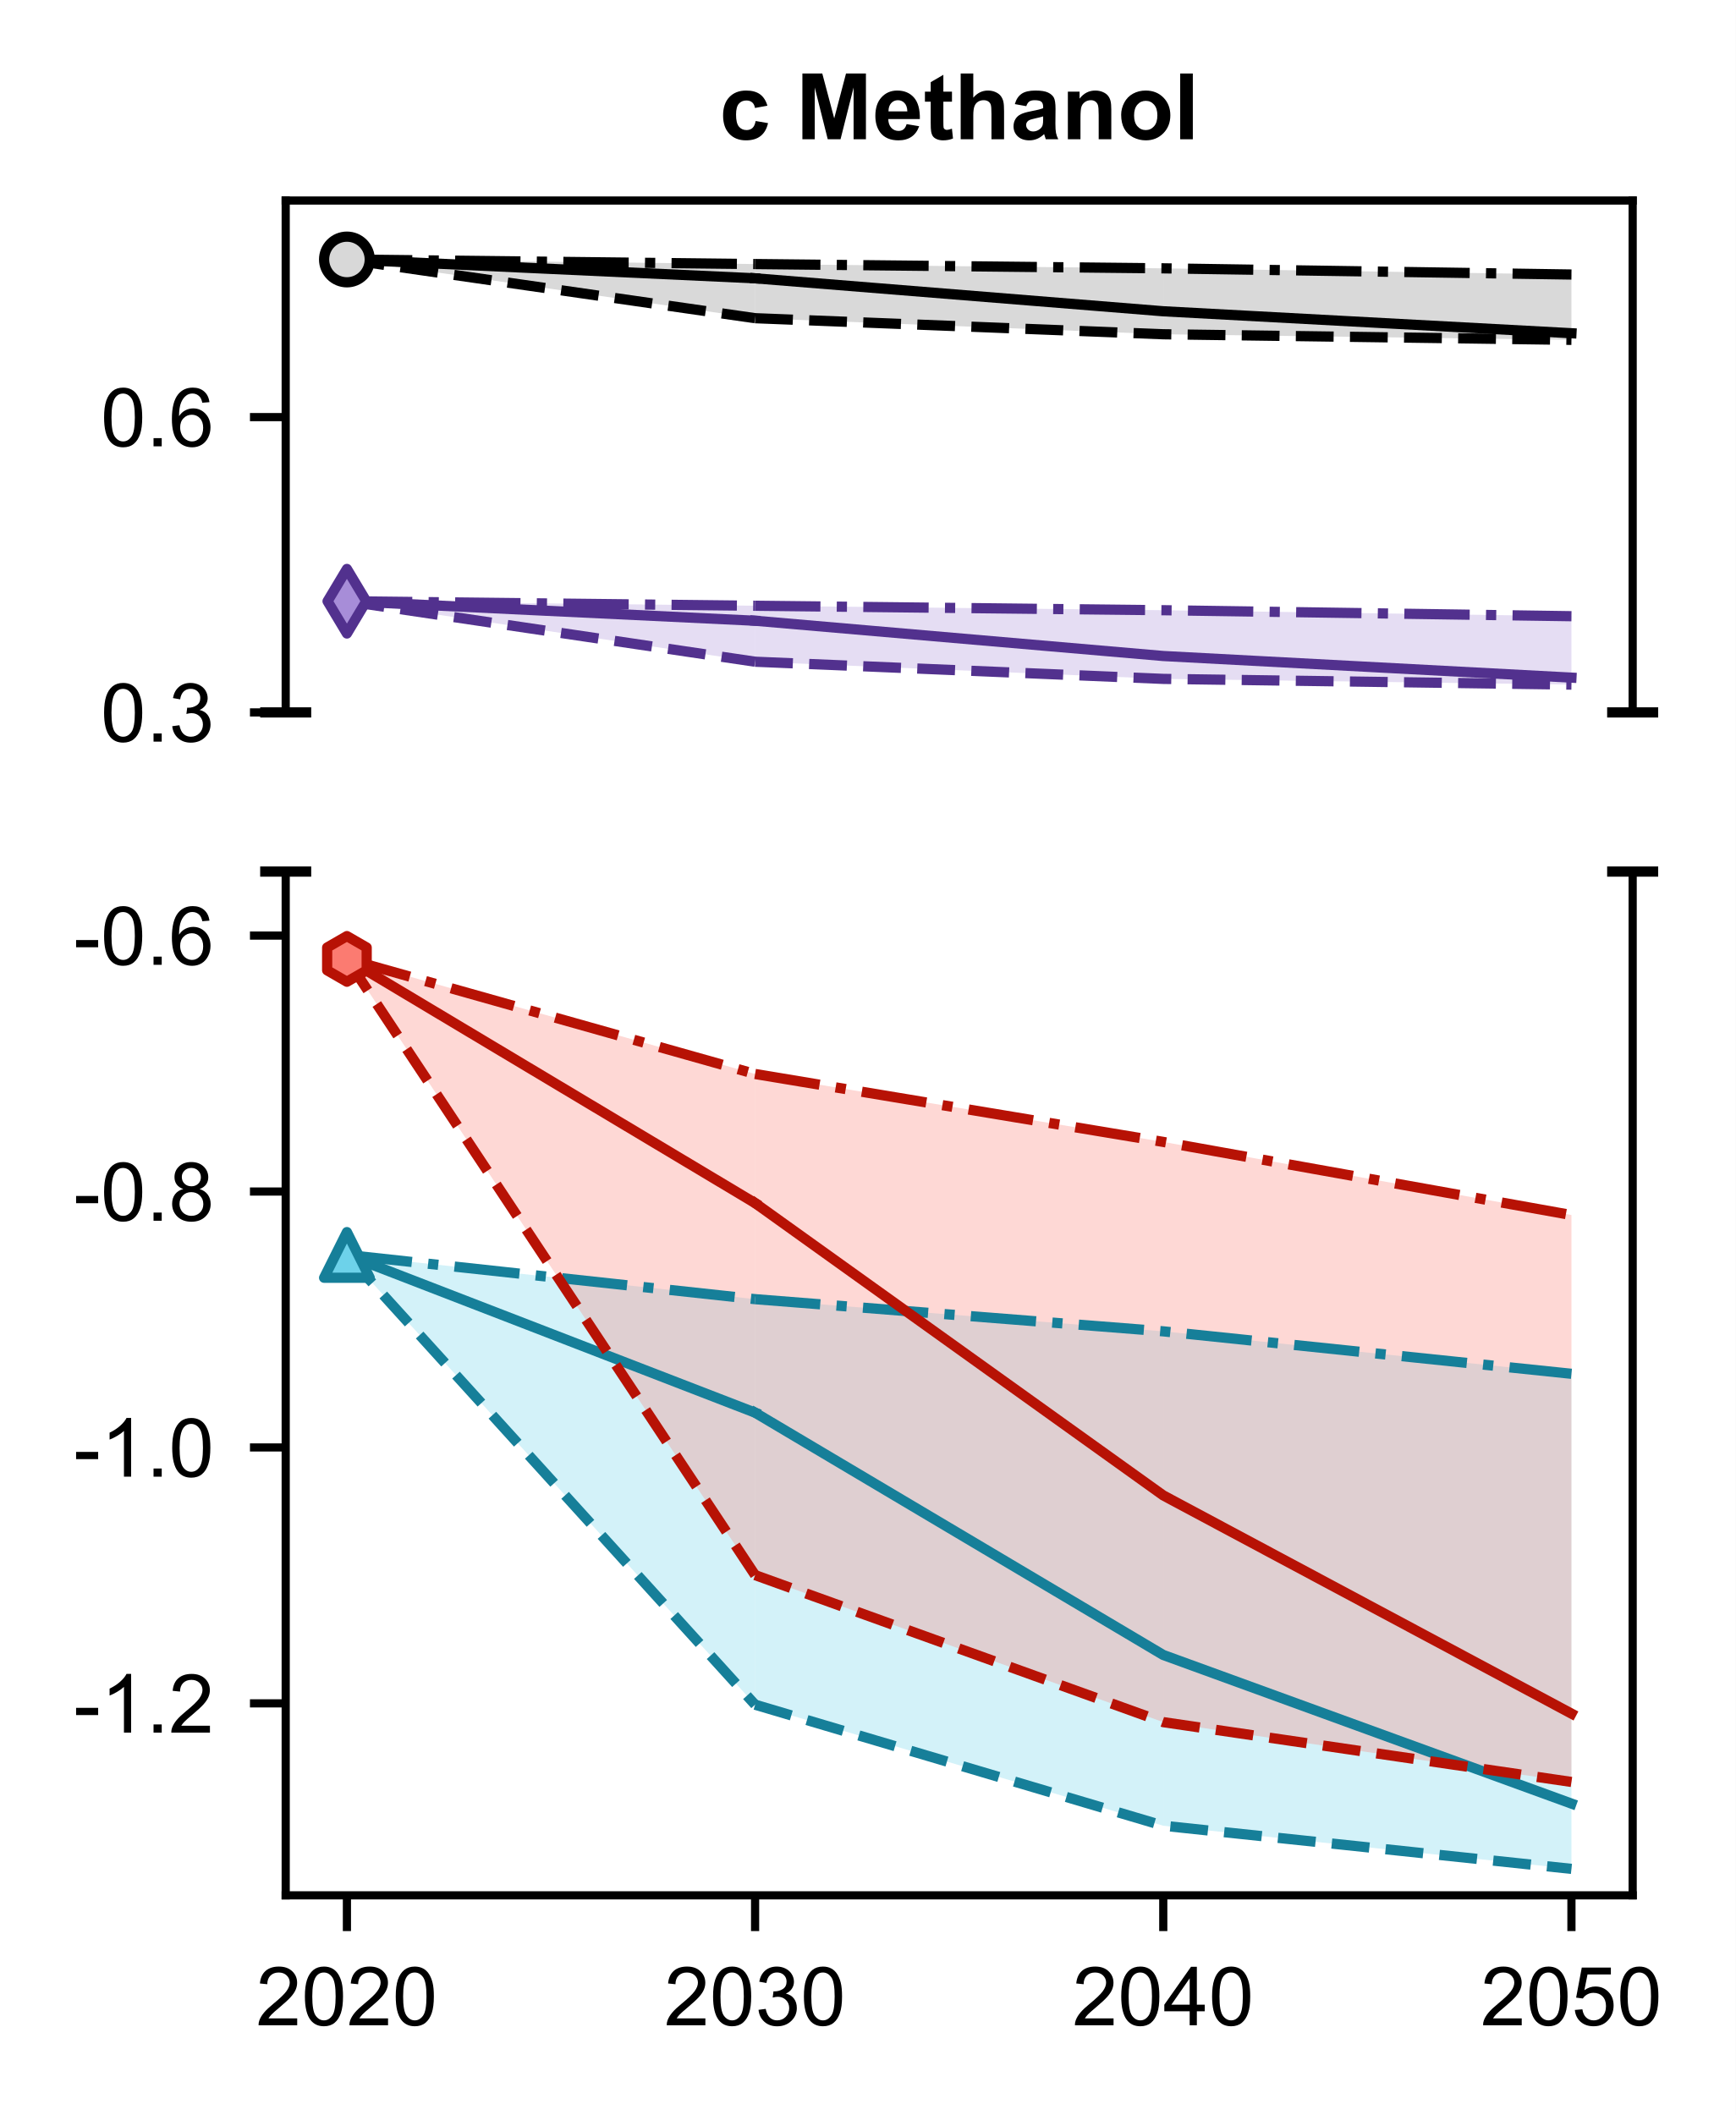
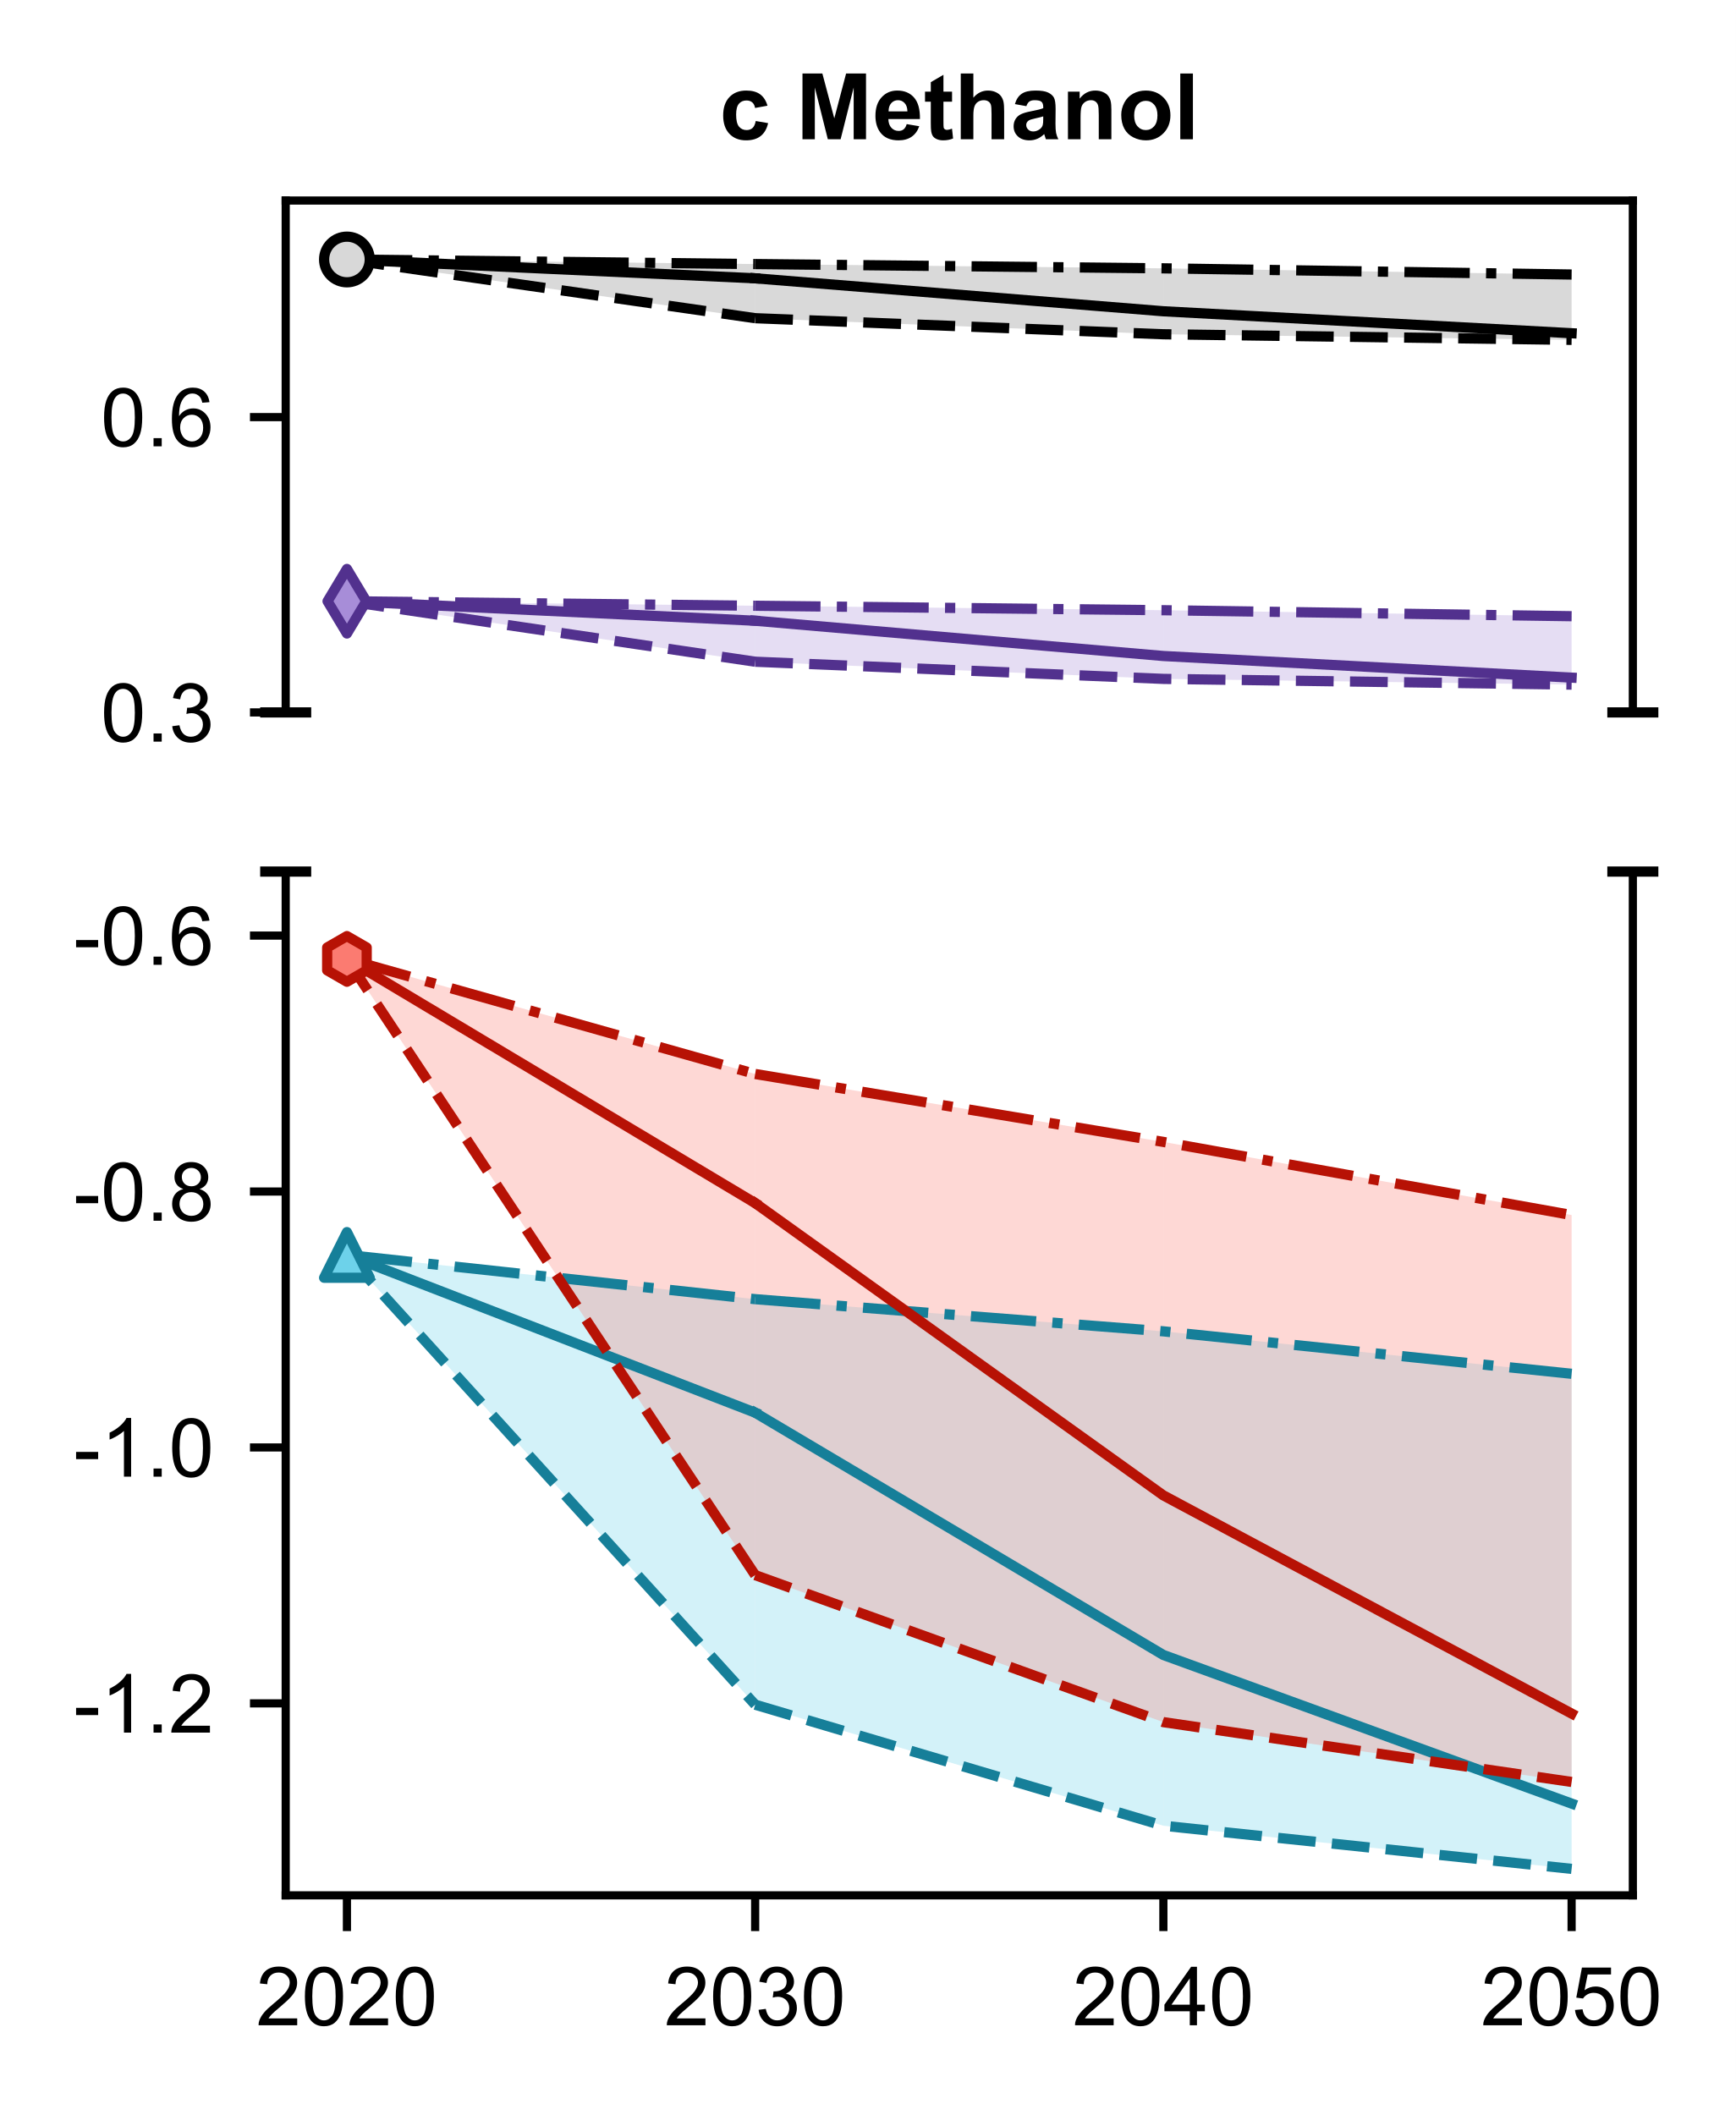
- <svg xmlns="http://www.w3.org/2000/svg" xmlns:xlink="http://www.w3.org/1999/xlink" width="170.022pt" height="207.167pt" viewBox="0 0 170.022 207.167" version="1.1">
+ <svg xmlns="http://www.w3.org/2000/svg" xmlns:xlink="http://www.w3.org/1999/xlink" width="170.037pt" height="207.167pt" viewBox="0 0 170.037 207.167" version="1.1">
  <defs>
    <style type="text/css">*{stroke-linejoin: round; stroke-linecap: butt}</style>
  </defs>
  <g id="figure_1">
    <g id="patch_1">
-       <path d="M 0 207.167  L 170.022 207.167  L 170.022 0  L 0 0  z " style="fill: #ffffff" />
+       <path d="M 0 207.167  L 170.037 207.167  L 170.037 0  L 0 0  z " style="fill: #ffffff" />
    </g>
    <g id="axes_1">
      <g id="patch_2">
-         <path d="M 27.984 69.781  L 159.921 69.781  L 159.921 19.642  L 27.984 19.642  z " style="fill: #ffffff" />
+         <path d="M 27.984 69.781  L 159.938 69.781  L 159.938 19.642  L 27.984 19.642  z " style="fill: #ffffff" />
      </g>
      <g id="patch_3">
-         <path d="M 33.981 25.416  L 73.962 31.168  L 73.962 25.864  z " clip-path="url(#pe5d20d874a)" style="fill: #808080; opacity: 0.3" />
+         <path d="M 33.982 25.416  L 73.968 31.168  L 73.968 25.864  z " clip-path="url(#p5c26775527)" style="fill: #808080; opacity: 0.3" />
      </g>
      <g id="patch_4">
-         <path d="M 73.962 31.168  L 113.943 32.741  L 113.943 26.284  L 73.962 25.864  z " clip-path="url(#pe5d20d874a)" style="fill: #808080; opacity: 0.3" />
+         <path d="M 73.968 31.168  L 113.954 32.741  L 113.954 26.284  L 73.968 25.864  z " clip-path="url(#p5c26775527)" style="fill: #808080; opacity: 0.3" />
      </g>
      <g id="patch_5">
-         <path d="M 113.943 32.741  L 153.924 33.289  L 153.924 26.89  L 113.943 26.284  z " clip-path="url(#pe5d20d874a)" style="fill: #808080; opacity: 0.3" />
+         <path d="M 113.954 32.741  L 153.94 33.289  L 153.94 26.89  L 113.954 26.284  z " clip-path="url(#p5c26775527)" style="fill: #808080; opacity: 0.3" />
      </g>
      <g id="patch_6">
-         <path d="M 33.981 58.891  L 73.962 64.816  L 73.962 59.334  z " clip-path="url(#pe5d20d874a)" style="fill: #a78dd8; opacity: 0.3" />
+         <path d="M 33.982 58.891  L 73.968 64.816  L 73.968 59.334  z " clip-path="url(#p5c26775527)" style="fill: #a78dd8; opacity: 0.3" />
      </g>
      <g id="patch_7">
-         <path d="M 73.962 64.816  L 113.943 66.498  L 113.943 59.771  L 73.962 59.334  z " clip-path="url(#pe5d20d874a)" style="fill: #a78dd8; opacity: 0.3" />
+         <path d="M 73.968 64.816  L 113.954 66.498  L 113.954 59.771  L 73.968 59.334  z " clip-path="url(#p5c26775527)" style="fill: #a78dd8; opacity: 0.3" />
      </g>
      <g id="patch_8">
-         <path d="M 113.943 66.498  L 153.924 67.058  L 153.924 60.358  L 113.943 59.771  z " clip-path="url(#pe5d20d874a)" style="fill: #a78dd8; opacity: 0.3" />
+         <path d="M 113.954 66.498  L 153.94 67.058  L 153.94 60.358  L 113.954 59.771  z " clip-path="url(#p5c26775527)" style="fill: #a78dd8; opacity: 0.3" />
      </g>
      <g id="line2d_1">
-         <path d="M 33.981 25.416  L 73.962 27.261  " clip-path="url(#pe5d20d874a)" style="fill: none; stroke: #000000; stroke-linecap: square" />
+         <path d="M 33.982 25.416  L 73.968 27.261  " clip-path="url(#p5c26775527)" style="fill: none; stroke: #000000; stroke-linecap: square" />
      </g>
      <g id="line2d_2">
-         <path d="M 73.962 27.261  L 113.943 30.489  L 153.924 32.64  " clip-path="url(#pe5d20d874a)" style="fill: none; stroke: #000000; stroke-linecap: square" />
+         <path d="M 73.968 27.261  L 113.954 30.489  L 153.94 32.64  " clip-path="url(#p5c26775527)" style="fill: none; stroke: #000000; stroke-linecap: square" />
      </g>
      <g id="line2d_3">
-         <path d="M 33.981 25.416  L 73.962 25.864  " clip-path="url(#pe5d20d874a)" style="fill: none; stroke-dasharray: 6.4,1.6,1,1.6; stroke-dashoffset: 0; stroke: #000000" />
+         <path d="M 33.982 25.416  L 73.968 25.864  " clip-path="url(#p5c26775527)" style="fill: none; stroke-dasharray: 6.4,1.6,1,1.6; stroke-dashoffset: 0; stroke: #000000" />
      </g>
      <g id="line2d_4">
-         <path d="M 73.962 25.864  L 113.943 26.284  L 153.924 26.89  " clip-path="url(#pe5d20d874a)" style="fill: none; stroke-dasharray: 6.4,1.6,1,1.6; stroke-dashoffset: 0; stroke: #000000" />
+         <path d="M 73.968 25.864  L 113.954 26.284  L 153.94 26.89  " clip-path="url(#p5c26775527)" style="fill: none; stroke-dasharray: 6.4,1.6,1,1.6; stroke-dashoffset: 0; stroke: #000000" />
      </g>
      <g id="line2d_5">
-         <path d="M 33.981 25.416  L 73.962 31.168  " clip-path="url(#pe5d20d874a)" style="fill: none; stroke-dasharray: 3.7,1.6; stroke-dashoffset: 0; stroke: #000000" />
+         <path d="M 33.982 25.416  L 73.968 31.168  " clip-path="url(#p5c26775527)" style="fill: none; stroke-dasharray: 3.7,1.6; stroke-dashoffset: 0; stroke: #000000" />
      </g>
      <g id="line2d_6">
-         <path d="M 73.962 31.168  L 113.943 32.741  L 153.924 33.289  " clip-path="url(#pe5d20d874a)" style="fill: none; stroke-dasharray: 3.7,1.6; stroke-dashoffset: 0; stroke: #000000" />
+         <path d="M 73.968 31.168  L 113.954 32.741  L 153.94 33.289  " clip-path="url(#p5c26775527)" style="fill: none; stroke-dasharray: 3.7,1.6; stroke-dashoffset: 0; stroke: #000000" />
      </g>
      <g id="line2d_7">
-         <path d="M 33.981 58.891  L 73.962 60.802  " clip-path="url(#pe5d20d874a)" style="fill: none; stroke: #52318e; stroke-linecap: square" />
+         <path d="M 33.982 58.891  L 73.968 60.802  " clip-path="url(#p5c26775527)" style="fill: none; stroke: #52318e; stroke-linecap: square" />
      </g>
      <g id="line2d_8">
-         <path d="M 73.962 60.802  L 113.943 64.257  L 153.924 66.375  " clip-path="url(#pe5d20d874a)" style="fill: none; stroke: #52318e; stroke-linecap: square" />
+         <path d="M 73.968 60.802  L 113.954 64.257  L 153.94 66.375  " clip-path="url(#p5c26775527)" style="fill: none; stroke: #52318e; stroke-linecap: square" />
      </g>
      <g id="line2d_9">
-         <path d="M 33.981 58.891  L 73.962 59.334  " clip-path="url(#pe5d20d874a)" style="fill: none; stroke-dasharray: 6.4,1.6,1,1.6; stroke-dashoffset: 0; stroke: #52318e" />
+         <path d="M 33.982 58.891  L 73.968 59.334  " clip-path="url(#p5c26775527)" style="fill: none; stroke-dasharray: 6.4,1.6,1,1.6; stroke-dashoffset: 0; stroke: #52318e" />
      </g>
      <g id="line2d_10">
-         <path d="M 73.962 59.334  L 113.943 59.771  L 153.924 60.358  " clip-path="url(#pe5d20d874a)" style="fill: none; stroke-dasharray: 6.4,1.6,1,1.6; stroke-dashoffset: 0; stroke: #52318e" />
+         <path d="M 73.968 59.334  L 113.954 59.771  L 153.94 60.358  " clip-path="url(#p5c26775527)" style="fill: none; stroke-dasharray: 6.4,1.6,1,1.6; stroke-dashoffset: 0; stroke: #52318e" />
      </g>
      <g id="line2d_11">
-         <path d="M 33.981 58.891  L 73.962 64.816  " clip-path="url(#pe5d20d874a)" style="fill: none; stroke-dasharray: 3.7,1.6; stroke-dashoffset: 0; stroke: #52318e" />
+         <path d="M 33.982 58.891  L 73.968 64.816  " clip-path="url(#p5c26775527)" style="fill: none; stroke-dasharray: 3.7,1.6; stroke-dashoffset: 0; stroke: #52318e" />
      </g>
      <g id="line2d_12">
-         <path d="M 73.962 64.816  L 113.943 66.498  L 153.924 67.058  " clip-path="url(#pe5d20d874a)" style="fill: none; stroke-dasharray: 3.7,1.6; stroke-dashoffset: 0; stroke: #52318e" />
+         <path d="M 73.968 64.816  L 113.954 66.498  L 153.94 67.058  " clip-path="url(#p5c26775527)" style="fill: none; stroke-dasharray: 3.7,1.6; stroke-dashoffset: 0; stroke: #52318e" />
      </g>
      <g id="matplotlib.axis_1">
        <g id="xtick_1" />
        <g id="xtick_2" />
        <g id="xtick_3" />
        <g id="xtick_4" />
      </g>
      <g id="matplotlib.axis_2">
        <g id="ytick_1">
          <g id="line2d_13">
            <defs>
-               <path id="m8ff07adac3" d="M 0 0  L -3.5 0  " style="stroke: #000000; stroke-width: 0.8" />
+               <path id="m4f7447d73f" d="M 0 0  L -3.5 0  " style="stroke: #000000; stroke-width: 0.8" />
            </defs>
            <g>
-               <use xlink:href="#m8ff07adac3" x="27.984" y="69.781" style="stroke: #000000; stroke-width: 0.8" />
+               <use xlink:href="#m4f7447d73f" x="27.984" y="69.781" style="stroke: #000000; stroke-width: 0.8" />
            </g>
          </g>
          <g id="text_1">
            <g transform="translate(9.86375 72.64377) scale(0.08 -0.08)">
              <defs>
                <path id="ArialMT-30" d="M 266 2259  Q 266 3072 433 3567  Q 600 4063 929 4331  Q 1259 4600 1759 4600  Q 2128 4600 2406 4451  Q 2684 4303 2865 4023  Q 3047 3744 3150 3342  Q 3253 2941 3253 2259  Q 3253 1453 3087 958  Q 2922 463 2592 192  Q 2263 -78 1759 -78  Q 1097 -78 719 397  Q 266 969 266 2259  z M 844 2259  Q 844 1131 1108 757  Q 1372 384 1759 384  Q 2147 384 2411 759  Q 2675 1134 2675 2259  Q 2675 3391 2411 3762  Q 2147 4134 1753 4134  Q 1366 4134 1134 3806  Q 844 3388 844 2259  z " transform="scale(0.015625)" />
                <path id="ArialMT-2e" d="M 581 0  L 581 641  L 1222 641  L 1222 0  L 581 0  z " transform="scale(0.015625)" />
                <path id="ArialMT-33" d="M 269 1209  L 831 1284  Q 928 806 1161 595  Q 1394 384 1728 384  Q 2125 384 2398 659  Q 2672 934 2672 1341  Q 2672 1728 2419 1979  Q 2166 2231 1775 2231  Q 1616 2231 1378 2169  L 1441 2663  Q 1497 2656 1531 2656  Q 1891 2656 2178 2843  Q 2466 3031 2466 3422  Q 2466 3731 2256 3934  Q 2047 4138 1716 4138  Q 1388 4138 1169 3931  Q 950 3725 888 3313  L 325 3413  Q 428 3978 793 4289  Q 1159 4600 1703 4600  Q 2078 4600 2393 4439  Q 2709 4278 2876 4000  Q 3044 3722 3044 3409  Q 3044 3113 2884 2869  Q 2725 2625 2413 2481  Q 2819 2388 3044 2092  Q 3269 1797 3269 1353  Q 3269 753 2831 336  Q 2394 -81 1725 -81  Q 1122 -81 723 278  Q 325 638 269 1209  z " transform="scale(0.015625)" />
              </defs>
              <use xlink:href="#ArialMT-30" />
              <use xlink:href="#ArialMT-2e" x="55.615" />
              <use xlink:href="#ArialMT-33" x="83.398" />
            </g>
          </g>
        </g>
        <g id="ytick_2">
          <g id="line2d_14">
            <g>
-               <use xlink:href="#m8ff07adac3" x="27.984" y="40.855" style="stroke: #000000; stroke-width: 0.8" />
+               <use xlink:href="#m4f7447d73f" x="27.984" y="40.855" style="stroke: #000000; stroke-width: 0.8" />
            </g>
          </g>
          <g id="text_2">
            <g transform="translate(9.86375 43.71765) scale(0.08 -0.08)">
              <defs>
                <path id="ArialMT-36" d="M 3184 3459  L 2625 3416  Q 2550 3747 2413 3897  Q 2184 4138 1850 4138  Q 1581 4138 1378 3988  Q 1113 3794 959 3422  Q 806 3050 800 2363  Q 1003 2672 1297 2822  Q 1591 2972 1913 2972  Q 2475 2972 2870 2558  Q 3266 2144 3266 1488  Q 3266 1056 3080 686  Q 2894 316 2569 119  Q 2244 -78 1831 -78  Q 1128 -78 684 439  Q 241 956 241 2144  Q 241 3472 731 4075  Q 1159 4600 1884 4600  Q 2425 4600 2770 4297  Q 3116 3994 3184 3459  z M 888 1484  Q 888 1194 1011 928  Q 1134 663 1356 523  Q 1578 384 1822 384  Q 2178 384 2434 671  Q 2691 959 2691 1453  Q 2691 1928 2437 2201  Q 2184 2475 1800 2475  Q 1419 2475 1153 2201  Q 888 1928 888 1484  z " transform="scale(0.015625)" />
              </defs>
              <use xlink:href="#ArialMT-30" />
              <use xlink:href="#ArialMT-2e" x="55.615" />
              <use xlink:href="#ArialMT-36" x="83.398" />
            </g>
          </g>
        </g>
      </g>
      <g id="PathCollection_1">
        <defs>
-           <path id="m66a19f32ad" d="M 0 2.236  C 0.593 2.236 1.162 2 1.581 1.581  C 2 1.162 2.236 0.593 2.236 0  C 2.236 -0.593 2 -1.162 1.581 -1.581  C 1.162 -2 0.593 -2.236 0 -2.236  C -0.593 -2.236 -1.162 -2 -1.581 -1.581  C -2 -1.162 -2.236 -0.593 -2.236 0  C -2.236 0.593 -2 1.162 -1.581 1.581  C -1.162 2 -0.593 2.236 0 2.236  z " style="stroke: #000000" />
+           <path id="m47ed96997f" d="M 0 2.236  C 0.593 2.236 1.162 2 1.581 1.581  C 2 1.162 2.236 0.593 2.236 0  C 2.236 -0.593 2 -1.162 1.581 -1.581  C 1.162 -2 0.593 -2.236 0 -2.236  C -0.593 -2.236 -1.162 -2 -1.581 -1.581  C -2 -1.162 -2.236 -0.593 -2.236 0  C -2.236 0.593 -2 1.162 -1.581 1.581  C -1.162 2 -0.593 2.236 0 2.236  z " style="stroke: #000000" />
        </defs>
-         <g clip-path="url(#pe5d20d874a)">
-           <use xlink:href="#m66a19f32ad" x="33.981" y="25.416" style="fill: #d8d8d8; stroke: #000000" />
+         <g clip-path="url(#p5c26775527)">
+           <use xlink:href="#m47ed96997f" x="33.982" y="25.416" style="fill: #d8d8d8; stroke: #000000" />
        </g>
      </g>
      <g id="PathCollection_2">
        <defs>
-           <path id="m0e14eef27b" d="M -0 3.162  L 1.897 0  L 0 -3.162  L -1.897 -0  z " style="stroke: #52318e" />
+           <path id="m29e909299b" d="M 0 3.162  L 1.897 0  L 0 -3.162  L -1.897 0  z " style="stroke: #52318e" />
        </defs>
-         <g clip-path="url(#pe5d20d874a)">
-           <use xlink:href="#m0e14eef27b" x="33.981" y="58.891" style="fill: #a78dd8; stroke: #52318e" />
+         <g clip-path="url(#p5c26775527)">
+           <use xlink:href="#m29e909299b" x="33.982" y="58.891" style="fill: #a78dd8; stroke: #52318e" />
        </g>
      </g>
      <g id="line2d_15">
        <defs>
-           <path id="mdd21fb5e72" d="M -2.5 0  L 2.5 0  " style="stroke: #000000" />
+           <path id="m0e7f9025e4" d="M -2.5 0  L 2.5 0  " style="stroke: #000000" />
        </defs>
        <g>
-           <use xlink:href="#mdd21fb5e72" x="27.984" y="69.781" style="stroke: #000000" />
-           <use xlink:href="#mdd21fb5e72" x="159.921" y="69.781" style="stroke: #000000" />
+           <use xlink:href="#m0e7f9025e4" x="27.984" y="69.781" style="stroke: #000000" />
+           <use xlink:href="#m0e7f9025e4" x="159.938" y="69.781" style="stroke: #000000" />
        </g>
      </g>
      <g id="patch_9">
        <path d="M 27.984 69.781  L 27.984 19.642  " style="fill: none; stroke: #000000; stroke-width: 0.8; stroke-linejoin: miter; stroke-linecap: square" />
      </g>
      <g id="patch_10">
-         <path d="M 159.921 69.781  L 159.921 19.642  " style="fill: none; stroke: #000000; stroke-width: 0.8; stroke-linejoin: miter; stroke-linecap: square" />
+         <path d="M 159.938 69.781  L 159.938 19.642  " style="fill: none; stroke: #000000; stroke-width: 0.8; stroke-linejoin: miter; stroke-linecap: square" />
      </g>
      <g id="patch_11">
-         <path d="M 27.984 19.642  L 159.921 19.642  " style="fill: none; stroke: #000000; stroke-width: 0.8; stroke-linejoin: miter; stroke-linecap: square" />
+         <path d="M 27.984 19.642  L 159.938 19.642  " style="fill: none; stroke: #000000; stroke-width: 0.8; stroke-linejoin: miter; stroke-linecap: square" />
      </g>
      <g id="text_3">
-         <g transform="translate(70.45277 13.64203) scale(0.09 -0.09)">
+         <g transform="translate(70.46094 13.64203) scale(0.09 -0.09)">
          <defs>
            <path id="Arial-BoldMT-63" d="M 3353 2338  L 2488 2181  Q 2444 2441 2289 2572  Q 2134 2703 1888 2703  Q 1559 2703 1364 2476  Q 1169 2250 1169 1719  Q 1169 1128 1367 884  Q 1566 641 1900 641  Q 2150 641 2309 783  Q 2469 925 2534 1272  L 3397 1125  Q 3263 531 2881 228  Q 2500 -75 1859 -75  Q 1131 -75 698 384  Q 266 844 266 1656  Q 266 2478 700 2936  Q 1134 3394 1875 3394  Q 2481 3394 2839 3133  Q 3197 2872 3353 2338  z " transform="scale(0.015625)" />
            <path id="Arial-BoldMT-20" transform="scale(0.015625)" />
            <path id="Arial-BoldMT-4d" d="M 453 0  L 453 4581  L 1838 4581  L 2669 1456  L 3491 4581  L 4878 4581  L 4878 0  L 4019 0  L 4019 3606  L 3109 0  L 2219 0  L 1313 3606  L 1313 0  L 453 0  z " transform="scale(0.015625)" />
            <path id="Arial-BoldMT-65" d="M 2381 1056  L 3256 909  Q 3088 428 2723 176  Q 2359 -75 1813 -75  Q 947 -75 531 491  Q 203 944 203 1634  Q 203 2459 634 2926  Q 1066 3394 1725 3394  Q 2466 3394 2894 2905  Q 3322 2416 3303 1406  L 1103 1406  Q 1113 1016 1316 798  Q 1519 581 1822 581  Q 2028 581 2168 693  Q 2309 806 2381 1056  z M 2431 1944  Q 2422 2325 2234 2523  Q 2047 2722 1778 2722  Q 1491 2722 1303 2513  Q 1116 2303 1119 1944  L 2431 1944  z " transform="scale(0.015625)" />
            <path id="Arial-BoldMT-74" d="M 1981 3319  L 1981 2619  L 1381 2619  L 1381 1281  Q 1381 875 1398 808  Q 1416 741 1477 697  Q 1538 653 1625 653  Q 1747 653 1978 738  L 2053 56  Q 1747 -75 1359 -75  Q 1122 -75 931 4  Q 741 84 652 211  Q 563 338 528 553  Q 500 706 500 1172  L 500 2619  L 97 2619  L 97 3319  L 500 3319  L 500 3978  L 1381 4491  L 1381 3319  L 1981 3319  z " transform="scale(0.015625)" />
            <path id="Arial-BoldMT-68" d="M 1334 4581  L 1334 2897  Q 1759 3394 2350 3394  Q 2653 3394 2897 3281  Q 3141 3169 3264 2994  Q 3388 2819 3433 2606  Q 3478 2394 3478 1947  L 3478 0  L 2600 0  L 2600 1753  Q 2600 2275 2550 2415  Q 2500 2556 2373 2639  Q 2247 2722 2056 2722  Q 1838 2722 1666 2615  Q 1494 2509 1414 2295  Q 1334 2081 1334 1663  L 1334 0  L 456 0  L 456 4581  L 1334 4581  z " transform="scale(0.015625)" />
            <path id="Arial-BoldMT-61" d="M 1116 2306  L 319 2450  Q 453 2931 781 3162  Q 1109 3394 1756 3394  Q 2344 3394 2631 3255  Q 2919 3116 3036 2902  Q 3153 2688 3153 2116  L 3144 1091  Q 3144 653 3186 445  Q 3228 238 3344 0  L 2475 0  Q 2441 88 2391 259  Q 2369 338 2359 363  Q 2134 144 1878 34  Q 1622 -75 1331 -75  Q 819 -75 523 203  Q 228 481 228 906  Q 228 1188 362 1408  Q 497 1628 739 1745  Q 981 1863 1438 1950  Q 2053 2066 2291 2166  L 2291 2253  Q 2291 2506 2166 2614  Q 2041 2722 1694 2722  Q 1459 2722 1328 2630  Q 1197 2538 1116 2306  z M 2291 1594  Q 2122 1538 1756 1459  Q 1391 1381 1278 1306  Q 1106 1184 1106 997  Q 1106 813 1243 678  Q 1381 544 1594 544  Q 1831 544 2047 700  Q 2206 819 2256 991  Q 2291 1103 2291 1419  L 2291 1594  z " transform="scale(0.015625)" />
            <path id="Arial-BoldMT-6e" d="M 3478 0  L 2600 0  L 2600 1694  Q 2600 2231 2544 2389  Q 2488 2547 2361 2634  Q 2234 2722 2056 2722  Q 1828 2722 1647 2597  Q 1466 2472 1398 2265  Q 1331 2059 1331 1503  L 1331 0  L 453 0  L 453 3319  L 1269 3319  L 1269 2831  Q 1703 3394 2363 3394  Q 2653 3394 2893 3289  Q 3134 3184 3257 3021  Q 3381 2859 3429 2653  Q 3478 2447 3478 2063  L 3478 0  z " transform="scale(0.015625)" />
            <path id="Arial-BoldMT-6f" d="M 256 1706  Q 256 2144 472 2553  Q 688 2963 1083 3178  Q 1478 3394 1966 3394  Q 2719 3394 3200 2905  Q 3681 2416 3681 1669  Q 3681 916 3195 420  Q 2709 -75 1972 -75  Q 1516 -75 1102 131  Q 688 338 472 736  Q 256 1134 256 1706  z M 1156 1659  Q 1156 1166 1390 903  Q 1625 641 1969 641  Q 2313 641 2545 903  Q 2778 1166 2778 1666  Q 2778 2153 2545 2415  Q 2313 2678 1969 2678  Q 1625 2678 1390 2415  Q 1156 2153 1156 1659  z " transform="scale(0.015625)" />
            <path id="Arial-BoldMT-6c" d="M 459 0  L 459 4581  L 1338 4581  L 1338 0  L 459 0  z " transform="scale(0.015625)" />
          </defs>
          <use xlink:href="#Arial-BoldMT-63" />
          <use xlink:href="#Arial-BoldMT-20" x="55.615" />
          <use xlink:href="#Arial-BoldMT-4d" x="83.398" />
          <use xlink:href="#Arial-BoldMT-65" x="166.699" />
          <use xlink:href="#Arial-BoldMT-74" x="222.314" />
          <use xlink:href="#Arial-BoldMT-68" x="255.615" />
          <use xlink:href="#Arial-BoldMT-61" x="316.699" />
          <use xlink:href="#Arial-BoldMT-6e" x="372.314" />
          <use xlink:href="#Arial-BoldMT-6f" x="433.398" />
          <use xlink:href="#Arial-BoldMT-6c" x="494.482" />
        </g>
      </g>
    </g>
    <g id="axes_2">
      <g id="patch_12">
-         <path d="M 27.984 185.651  L 159.921 185.651  L 159.921 85.374  L 27.984 85.374  z " style="fill: #ffffff" />
+         <path d="M 27.984 185.651  L 159.938 185.651  L 159.938 85.374  L 27.984 85.374  z " style="fill: #ffffff" />
      </g>
      <g id="patch_13">
-         <path d="M 33.981 122.922  L 73.962 166.976  L 73.962 127.255  z " clip-path="url(#p07256affce)" style="fill: #6dd2ea; opacity: 0.3" />
+         <path d="M 33.982 122.922  L 73.968 166.976  L 73.968 127.255  z " clip-path="url(#pd24efbe8ba)" style="fill: #6dd2ea; opacity: 0.3" />
      </g>
      <g id="patch_14">
-         <path d="M 73.962 166.976  L 113.943 178.832  L 113.943 130.406  L 73.962 127.255  z " clip-path="url(#p07256affce)" style="fill: #6dd2ea; opacity: 0.3" />
+         <path d="M 73.968 166.976  L 113.954 178.832  L 113.954 130.406  L 73.968 127.255  z " clip-path="url(#pd24efbe8ba)" style="fill: #6dd2ea; opacity: 0.3" />
      </g>
      <g id="patch_15">
-         <path d="M 113.943 178.832  L 153.924 183.059  L 153.924 134.565  L 113.943 130.406  z " clip-path="url(#p07256affce)" style="fill: #6dd2ea; opacity: 0.3" />
+         <path d="M 113.954 178.832  L 153.94 183.059  L 153.94 134.565  L 113.954 130.406  z " clip-path="url(#pd24efbe8ba)" style="fill: #6dd2ea; opacity: 0.3" />
      </g>
      <g id="patch_16">
-         <path d="M 33.981 93.927  L 73.962 154.283  L 73.962 105.198  z " clip-path="url(#p07256affce)" style="fill: #fb7b71; opacity: 0.3" />
+         <path d="M 33.982 93.927  L 73.968 154.283  L 73.968 105.198  z " clip-path="url(#pd24efbe8ba)" style="fill: #fb7b71; opacity: 0.3" />
      </g>
      <g id="patch_17">
-         <path d="M 73.962 154.283  L 113.943 168.686  L 113.943 111.851  L 73.962 105.198  z " clip-path="url(#p07256affce)" style="fill: #fb7b71; opacity: 0.3" />
+         <path d="M 73.968 154.283  L 113.954 168.686  L 113.954 111.851  L 73.968 105.198  z " clip-path="url(#pd24efbe8ba)" style="fill: #fb7b71; opacity: 0.3" />
      </g>
      <g id="patch_18">
-         <path d="M 113.943 168.686  L 153.924 174.545  L 153.924 119.015  L 113.943 111.851  z " clip-path="url(#p07256affce)" style="fill: #fb7b71; opacity: 0.3" />
+         <path d="M 113.954 168.686  L 153.94 174.545  L 153.94 119.015  L 113.954 111.851  z " clip-path="url(#pd24efbe8ba)" style="fill: #fb7b71; opacity: 0.3" />
      </g>
      <g id="line2d_16">
-         <path d="M 33.981 122.922  L 73.962 138.372  " clip-path="url(#p07256affce)" style="fill: none; stroke: #167f99; stroke-linecap: square" />
+         <path d="M 33.982 122.922  L 73.968 138.372  " clip-path="url(#pd24efbe8ba)" style="fill: none; stroke: #167f99; stroke-linecap: square" />
      </g>
      <g id="line2d_17">
-         <path d="M 73.962 138.372  L 113.943 162.108  L 153.924 176.664  " clip-path="url(#p07256affce)" style="fill: none; stroke: #167f99; stroke-linecap: square" />
+         <path d="M 73.968 138.372  L 113.954 162.108  L 153.94 176.664  " clip-path="url(#pd24efbe8ba)" style="fill: none; stroke: #167f99; stroke-linecap: square" />
      </g>
      <g id="line2d_18">
-         <path d="M 33.981 122.922  L 73.962 127.255  " clip-path="url(#p07256affce)" style="fill: none; stroke-dasharray: 6.4,1.6,1,1.6; stroke-dashoffset: 0; stroke: #167f99" />
+         <path d="M 33.982 122.922  L 73.968 127.255  " clip-path="url(#pd24efbe8ba)" style="fill: none; stroke-dasharray: 6.4,1.6,1,1.6; stroke-dashoffset: 0; stroke: #167f99" />
      </g>
      <g id="line2d_19">
-         <path d="M 73.962 127.255  L 113.943 130.406  L 153.924 134.565  " clip-path="url(#p07256affce)" style="fill: none; stroke-dasharray: 6.4,1.6,1,1.6; stroke-dashoffset: 0; stroke: #167f99" />
+         <path d="M 73.968 127.255  L 113.954 130.406  L 153.94 134.565  " clip-path="url(#pd24efbe8ba)" style="fill: none; stroke-dasharray: 6.4,1.6,1,1.6; stroke-dashoffset: 0; stroke: #167f99" />
      </g>
      <g id="line2d_20">
-         <path d="M 33.981 122.922  L 73.962 166.976  " clip-path="url(#p07256affce)" style="fill: none; stroke-dasharray: 3.7,1.6; stroke-dashoffset: 0; stroke: #167f99" />
+         <path d="M 33.982 122.922  L 73.968 166.976  " clip-path="url(#pd24efbe8ba)" style="fill: none; stroke-dasharray: 3.7,1.6; stroke-dashoffset: 0; stroke: #167f99" />
      </g>
      <g id="line2d_21">
-         <path d="M 73.962 166.976  L 113.943 178.832  L 153.924 183.059  " clip-path="url(#p07256affce)" style="fill: none; stroke-dasharray: 3.7,1.6; stroke-dashoffset: 0; stroke: #167f99" />
+         <path d="M 73.968 166.976  L 113.954 178.832  L 153.94 183.059  " clip-path="url(#pd24efbe8ba)" style="fill: none; stroke-dasharray: 3.7,1.6; stroke-dashoffset: 0; stroke: #167f99" />
      </g>
      <g id="line2d_22">
-         <path d="M 33.981 93.927  L 73.962 117.843  " clip-path="url(#p07256affce)" style="fill: none; stroke: #b71205; stroke-linecap: square" />
+         <path d="M 33.982 93.927  L 73.968 117.843  " clip-path="url(#pd24efbe8ba)" style="fill: none; stroke: #b71205; stroke-linecap: square" />
      </g>
      <g id="line2d_23">
-         <path d="M 73.962 117.843  L 113.943 146.478  L 153.924 167.848  " clip-path="url(#p07256affce)" style="fill: none; stroke: #b71205; stroke-linecap: square" />
+         <path d="M 73.968 117.843  L 113.954 146.478  L 153.94 167.848  " clip-path="url(#pd24efbe8ba)" style="fill: none; stroke: #b71205; stroke-linecap: square" />
      </g>
      <g id="line2d_24">
-         <path d="M 33.981 93.927  L 73.962 105.198  " clip-path="url(#p07256affce)" style="fill: none; stroke-dasharray: 6.4,1.6,1,1.6; stroke-dashoffset: 0; stroke: #b71205" />
+         <path d="M 33.982 93.927  L 73.968 105.198  " clip-path="url(#pd24efbe8ba)" style="fill: none; stroke-dasharray: 6.4,1.6,1,1.6; stroke-dashoffset: 0; stroke: #b71205" />
      </g>
      <g id="line2d_25">
-         <path d="M 73.962 105.198  L 113.943 111.851  L 153.924 119.015  " clip-path="url(#p07256affce)" style="fill: none; stroke-dasharray: 6.4,1.6,1,1.6; stroke-dashoffset: 0; stroke: #b71205" />
+         <path d="M 73.968 105.198  L 113.954 111.851  L 153.94 119.015  " clip-path="url(#pd24efbe8ba)" style="fill: none; stroke-dasharray: 6.4,1.6,1,1.6; stroke-dashoffset: 0; stroke: #b71205" />
      </g>
      <g id="line2d_26">
-         <path d="M 33.981 93.927  L 73.962 154.283  " clip-path="url(#p07256affce)" style="fill: none; stroke-dasharray: 3.7,1.6; stroke-dashoffset: 0; stroke: #b71205" />
+         <path d="M 33.982 93.927  L 73.968 154.283  " clip-path="url(#pd24efbe8ba)" style="fill: none; stroke-dasharray: 3.7,1.6; stroke-dashoffset: 0; stroke: #b71205" />
      </g>
      <g id="line2d_27">
-         <path d="M 73.962 154.283  L 113.943 168.686  L 153.924 174.545  " clip-path="url(#p07256affce)" style="fill: none; stroke-dasharray: 3.7,1.6; stroke-dashoffset: 0; stroke: #b71205" />
+         <path d="M 73.968 154.283  L 113.954 168.686  L 153.94 174.545  " clip-path="url(#pd24efbe8ba)" style="fill: none; stroke-dasharray: 3.7,1.6; stroke-dashoffset: 0; stroke: #b71205" />
      </g>
      <g id="matplotlib.axis_3">
        <g id="xtick_5">
          <g id="line2d_28">
            <defs>
-               <path id="m1613a29627" d="M 0 0  L 0 3.5  " style="stroke: #000000; stroke-width: 0.8" />
+               <path id="m05cee46840" d="M 0 0  L 0 3.5  " style="stroke: #000000; stroke-width: 0.8" />
            </defs>
            <g>
-               <use xlink:href="#m1613a29627" x="33.981" y="185.651" style="stroke: #000000; stroke-width: 0.8" />
+               <use xlink:href="#m05cee46840" x="33.982" y="185.651" style="stroke: #000000; stroke-width: 0.8" />
            </g>
          </g>
          <g id="text_4">
-             <g transform="translate(25.08342 198.3773) scale(0.08 -0.08)">
+             <g transform="translate(25.08416 198.3773) scale(0.08 -0.08)">
              <defs>
                <path id="ArialMT-32" d="M 3222 541  L 3222 0  L 194 0  Q 188 203 259 391  Q 375 700 629 1000  Q 884 1300 1366 1694  Q 2113 2306 2375 2664  Q 2638 3022 2638 3341  Q 2638 3675 2398 3904  Q 2159 4134 1775 4134  Q 1369 4134 1125 3890  Q 881 3647 878 3216  L 300 3275  Q 359 3922 746 4261  Q 1134 4600 1788 4600  Q 2447 4600 2831 4234  Q 3216 3869 3216 3328  Q 3216 3053 3103 2787  Q 2991 2522 2730 2228  Q 2469 1934 1863 1422  Q 1356 997 1212 845  Q 1069 694 975 541  L 3222 541  z " transform="scale(0.015625)" />
              </defs>
              <use xlink:href="#ArialMT-32" />
              <use xlink:href="#ArialMT-30" x="55.615" />
              <use xlink:href="#ArialMT-32" x="111.23" />
              <use xlink:href="#ArialMT-30" x="166.846" />
            </g>
          </g>
        </g>
        <g id="xtick_6">
          <g id="line2d_29">
            <g>
-               <use xlink:href="#m1613a29627" x="73.962" y="185.651" style="stroke: #000000; stroke-width: 0.8" />
+               <use xlink:href="#m05cee46840" x="73.968" y="185.651" style="stroke: #000000; stroke-width: 0.8" />
            </g>
          </g>
          <g id="text_5">
-             <g transform="translate(65.06455 198.3773) scale(0.08 -0.08)">
+             <g transform="translate(65.07024 198.3773) scale(0.08 -0.08)">
              <use xlink:href="#ArialMT-32" />
              <use xlink:href="#ArialMT-30" x="55.615" />
              <use xlink:href="#ArialMT-33" x="111.23" />
              <use xlink:href="#ArialMT-30" x="166.846" />
            </g>
          </g>
        </g>
        <g id="xtick_7">
          <g id="line2d_30">
            <g>
-               <use xlink:href="#m1613a29627" x="113.943" y="185.651" style="stroke: #000000; stroke-width: 0.8" />
+               <use xlink:href="#m05cee46840" x="113.954" y="185.651" style="stroke: #000000; stroke-width: 0.8" />
            </g>
          </g>
          <g id="text_6">
-             <g transform="translate(105.0457 198.3773) scale(0.08 -0.08)">
+             <g transform="translate(105.0563 198.3773) scale(0.08 -0.08)">
              <defs>
                <path id="ArialMT-34" d="M 2069 0  L 2069 1097  L 81 1097  L 81 1613  L 2172 4581  L 2631 4581  L 2631 1613  L 3250 1613  L 3250 1097  L 2631 1097  L 2631 0  L 2069 0  z M 2069 1613  L 2069 3678  L 634 1613  L 2069 1613  z " transform="scale(0.015625)" />
              </defs>
              <use xlink:href="#ArialMT-32" />
              <use xlink:href="#ArialMT-30" x="55.615" />
              <use xlink:href="#ArialMT-34" x="111.23" />
              <use xlink:href="#ArialMT-30" x="166.846" />
            </g>
          </g>
        </g>
        <g id="xtick_8">
          <g id="line2d_31">
            <g>
-               <use xlink:href="#m1613a29627" x="153.924" y="185.651" style="stroke: #000000; stroke-width: 0.8" />
+               <use xlink:href="#m05cee46840" x="153.94" y="185.651" style="stroke: #000000; stroke-width: 0.8" />
            </g>
          </g>
          <g id="text_7">
-             <g transform="translate(145.0268 198.3773) scale(0.08 -0.08)">
+             <g transform="translate(145.0424 198.3773) scale(0.08 -0.08)">
              <defs>
                <path id="ArialMT-35" d="M 266 1200  L 856 1250  Q 922 819 1161 601  Q 1400 384 1738 384  Q 2144 384 2425 690  Q 2706 997 2706 1503  Q 2706 1984 2436 2262  Q 2166 2541 1728 2541  Q 1456 2541 1237 2417  Q 1019 2294 894 2097  L 366 2166  L 809 4519  L 3088 4519  L 3088 3981  L 1259 3981  L 1013 2750  Q 1425 3038 1878 3038  Q 2478 3038 2890 2622  Q 3303 2206 3303 1553  Q 3303 931 2941 478  Q 2500 -78 1738 -78  Q 1113 -78 717 272  Q 322 622 266 1200  z " transform="scale(0.015625)" />
              </defs>
              <use xlink:href="#ArialMT-32" />
              <use xlink:href="#ArialMT-30" x="55.615" />
              <use xlink:href="#ArialMT-35" x="111.23" />
              <use xlink:href="#ArialMT-30" x="166.846" />
            </g>
          </g>
        </g>
      </g>
      <g id="matplotlib.axis_4">
        <g id="ytick_3">
          <g id="line2d_32">
            <g>
-               <use xlink:href="#m8ff07adac3" x="27.984" y="166.849" style="stroke: #000000; stroke-width: 0.8" />
+               <use xlink:href="#m4f7447d73f" x="27.984" y="166.849" style="stroke: #000000; stroke-width: 0.8" />
            </g>
          </g>
          <g id="text_8">
            <g transform="translate(7.2 169.7122) scale(0.08 -0.08)">
              <defs>
                <path id="ArialMT-2d" d="M 203 1375  L 203 1941  L 1931 1941  L 1931 1375  L 203 1375  z " transform="scale(0.015625)" />
                <path id="ArialMT-31" d="M 2384 0  L 1822 0  L 1822 3584  Q 1619 3391 1289 3197  Q 959 3003 697 2906  L 697 3450  Q 1169 3672 1522 3987  Q 1875 4303 2022 4600  L 2384 4600  L 2384 0  z " transform="scale(0.015625)" />
              </defs>
              <use xlink:href="#ArialMT-2d" />
              <use xlink:href="#ArialMT-31" x="33.301" />
              <use xlink:href="#ArialMT-2e" x="88.916" />
              <use xlink:href="#ArialMT-32" x="116.699" />
            </g>
          </g>
        </g>
        <g id="ytick_4">
          <g id="line2d_33">
            <g>
-               <use xlink:href="#m8ff07adac3" x="27.984" y="141.78" style="stroke: #000000; stroke-width: 0.8" />
+               <use xlink:href="#m4f7447d73f" x="27.984" y="141.78" style="stroke: #000000; stroke-width: 0.8" />
            </g>
          </g>
          <g id="text_9">
            <g transform="translate(7.2 144.6428) scale(0.08 -0.08)">
              <use xlink:href="#ArialMT-2d" />
              <use xlink:href="#ArialMT-31" x="33.301" />
              <use xlink:href="#ArialMT-2e" x="88.916" />
              <use xlink:href="#ArialMT-30" x="116.699" />
            </g>
          </g>
        </g>
        <g id="ytick_5">
          <g id="line2d_34">
            <g>
-               <use xlink:href="#m8ff07adac3" x="27.984" y="116.71" style="stroke: #000000; stroke-width: 0.8" />
+               <use xlink:href="#m4f7447d73f" x="27.984" y="116.71" style="stroke: #000000; stroke-width: 0.8" />
            </g>
          </g>
          <g id="text_10">
            <g transform="translate(7.2 119.5735) scale(0.08 -0.08)">
              <defs>
                <path id="ArialMT-38" d="M 1131 2484  Q 781 2613 612 2850  Q 444 3088 444 3419  Q 444 3919 803 4259  Q 1163 4600 1759 4600  Q 2359 4600 2725 4251  Q 3091 3903 3091 3403  Q 3091 3084 2923 2848  Q 2756 2613 2416 2484  Q 2838 2347 3058 2040  Q 3278 1734 3278 1309  Q 3278 722 2862 322  Q 2447 -78 1769 -78  Q 1091 -78 675 323  Q 259 725 259 1325  Q 259 1772 486 2073  Q 713 2375 1131 2484  z M 1019 3438  Q 1019 3113 1228 2906  Q 1438 2700 1772 2700  Q 2097 2700 2305 2904  Q 2513 3109 2513 3406  Q 2513 3716 2298 3927  Q 2084 4138 1766 4138  Q 1444 4138 1231 3931  Q 1019 3725 1019 3438  z M 838 1322  Q 838 1081 952 856  Q 1066 631 1291 507  Q 1516 384 1775 384  Q 2178 384 2440 643  Q 2703 903 2703 1303  Q 2703 1709 2433 1975  Q 2163 2241 1756 2241  Q 1359 2241 1098 1978  Q 838 1716 838 1322  z " transform="scale(0.015625)" />
              </defs>
              <use xlink:href="#ArialMT-2d" />
              <use xlink:href="#ArialMT-30" x="33.301" />
              <use xlink:href="#ArialMT-2e" x="88.916" />
              <use xlink:href="#ArialMT-38" x="116.699" />
            </g>
          </g>
        </g>
        <g id="ytick_6">
          <g id="line2d_35">
            <g>
-               <use xlink:href="#m8ff07adac3" x="27.984" y="91.641" style="stroke: #000000; stroke-width: 0.8" />
+               <use xlink:href="#m4f7447d73f" x="27.984" y="91.641" style="stroke: #000000; stroke-width: 0.8" />
            </g>
          </g>
          <g id="text_11">
            <g transform="translate(7.2 94.50423) scale(0.08 -0.08)">
              <use xlink:href="#ArialMT-2d" />
              <use xlink:href="#ArialMT-30" x="33.301" />
              <use xlink:href="#ArialMT-2e" x="88.916" />
              <use xlink:href="#ArialMT-36" x="116.699" />
            </g>
          </g>
        </g>
      </g>
      <g id="PathCollection_3">
        <defs>
-           <path id="mf7b6b24b73" d="M 0 -2.236  L -2.236 2.236  L 2.236 2.236  z " style="stroke: #167f99" />
+           <path id="mae730da5de" d="M 0 -2.236  L -2.236 2.236  L 2.236 2.236  z " style="stroke: #167f99" />
        </defs>
-         <g clip-path="url(#p07256affce)">
-           <use xlink:href="#mf7b6b24b73" x="33.981" y="122.922" style="fill: #6dd2ea; stroke: #167f99" />
+         <g clip-path="url(#pd24efbe8ba)">
+           <use xlink:href="#mae730da5de" x="33.982" y="122.922" style="fill: #6dd2ea; stroke: #167f99" />
        </g>
      </g>
      <g id="PathCollection_4">
        <defs>
-           <path id="m9b3da4daf3" d="M 0 -2.236  L -1.936 -1.118  L -1.936 1.118  L -0 2.236  L 1.936 1.118  L 1.936 -1.118  z " style="stroke: #b71205" />
+           <path id="md4289890bd" d="M 0 -2.236  L -1.936 -1.118  L -1.936 1.118  L -0 2.236  L 1.936 1.118  L 1.936 -1.118  z " style="stroke: #b71205" />
        </defs>
-         <g clip-path="url(#p07256affce)">
-           <use xlink:href="#m9b3da4daf3" x="33.981" y="93.927" style="fill: #fb7b71; stroke: #b71205" />
+         <g clip-path="url(#pd24efbe8ba)">
+           <use xlink:href="#md4289890bd" x="33.982" y="93.927" style="fill: #fb7b71; stroke: #b71205" />
        </g>
      </g>
      <g id="line2d_36">
        <g>
-           <use xlink:href="#mdd21fb5e72" x="27.984" y="85.374" style="stroke: #000000" />
-           <use xlink:href="#mdd21fb5e72" x="159.921" y="85.374" style="stroke: #000000" />
+           <use xlink:href="#m0e7f9025e4" x="27.984" y="85.374" style="stroke: #000000" />
+           <use xlink:href="#m0e7f9025e4" x="159.938" y="85.374" style="stroke: #000000" />
        </g>
      </g>
      <g id="patch_19">
        <path d="M 27.984 185.651  L 27.984 85.374  " style="fill: none; stroke: #000000; stroke-width: 0.8; stroke-linejoin: miter; stroke-linecap: square" />
      </g>
      <g id="patch_20">
-         <path d="M 159.921 185.651  L 159.921 85.374  " style="fill: none; stroke: #000000; stroke-width: 0.8; stroke-linejoin: miter; stroke-linecap: square" />
+         <path d="M 159.938 185.651  L 159.938 85.374  " style="fill: none; stroke: #000000; stroke-width: 0.8; stroke-linejoin: miter; stroke-linecap: square" />
      </g>
      <g id="patch_21">
-         <path d="M 27.984 185.651  L 159.921 185.651  " style="fill: none; stroke: #000000; stroke-width: 0.8; stroke-linejoin: miter; stroke-linecap: square" />
+         <path d="M 27.984 185.651  L 159.938 185.651  " style="fill: none; stroke: #000000; stroke-width: 0.8; stroke-linejoin: miter; stroke-linecap: square" />
      </g>
    </g>
  </g>
  <defs>
-     <clipPath id="pe5d20d874a">
-       <rect x="27.984" y="19.642" width="131.938" height="50.139" />
+     <clipPath id="p5c26775527">
+       <rect x="27.984" y="19.642" width="131.954" height="50.139" />
    </clipPath>
-     <clipPath id="p07256affce">
-       <rect x="27.984" y="85.374" width="131.938" height="100.277" />
+     <clipPath id="pd24efbe8ba">
+       <rect x="27.984" y="85.374" width="131.954" height="100.277" />
    </clipPath>
  </defs>
</svg>
